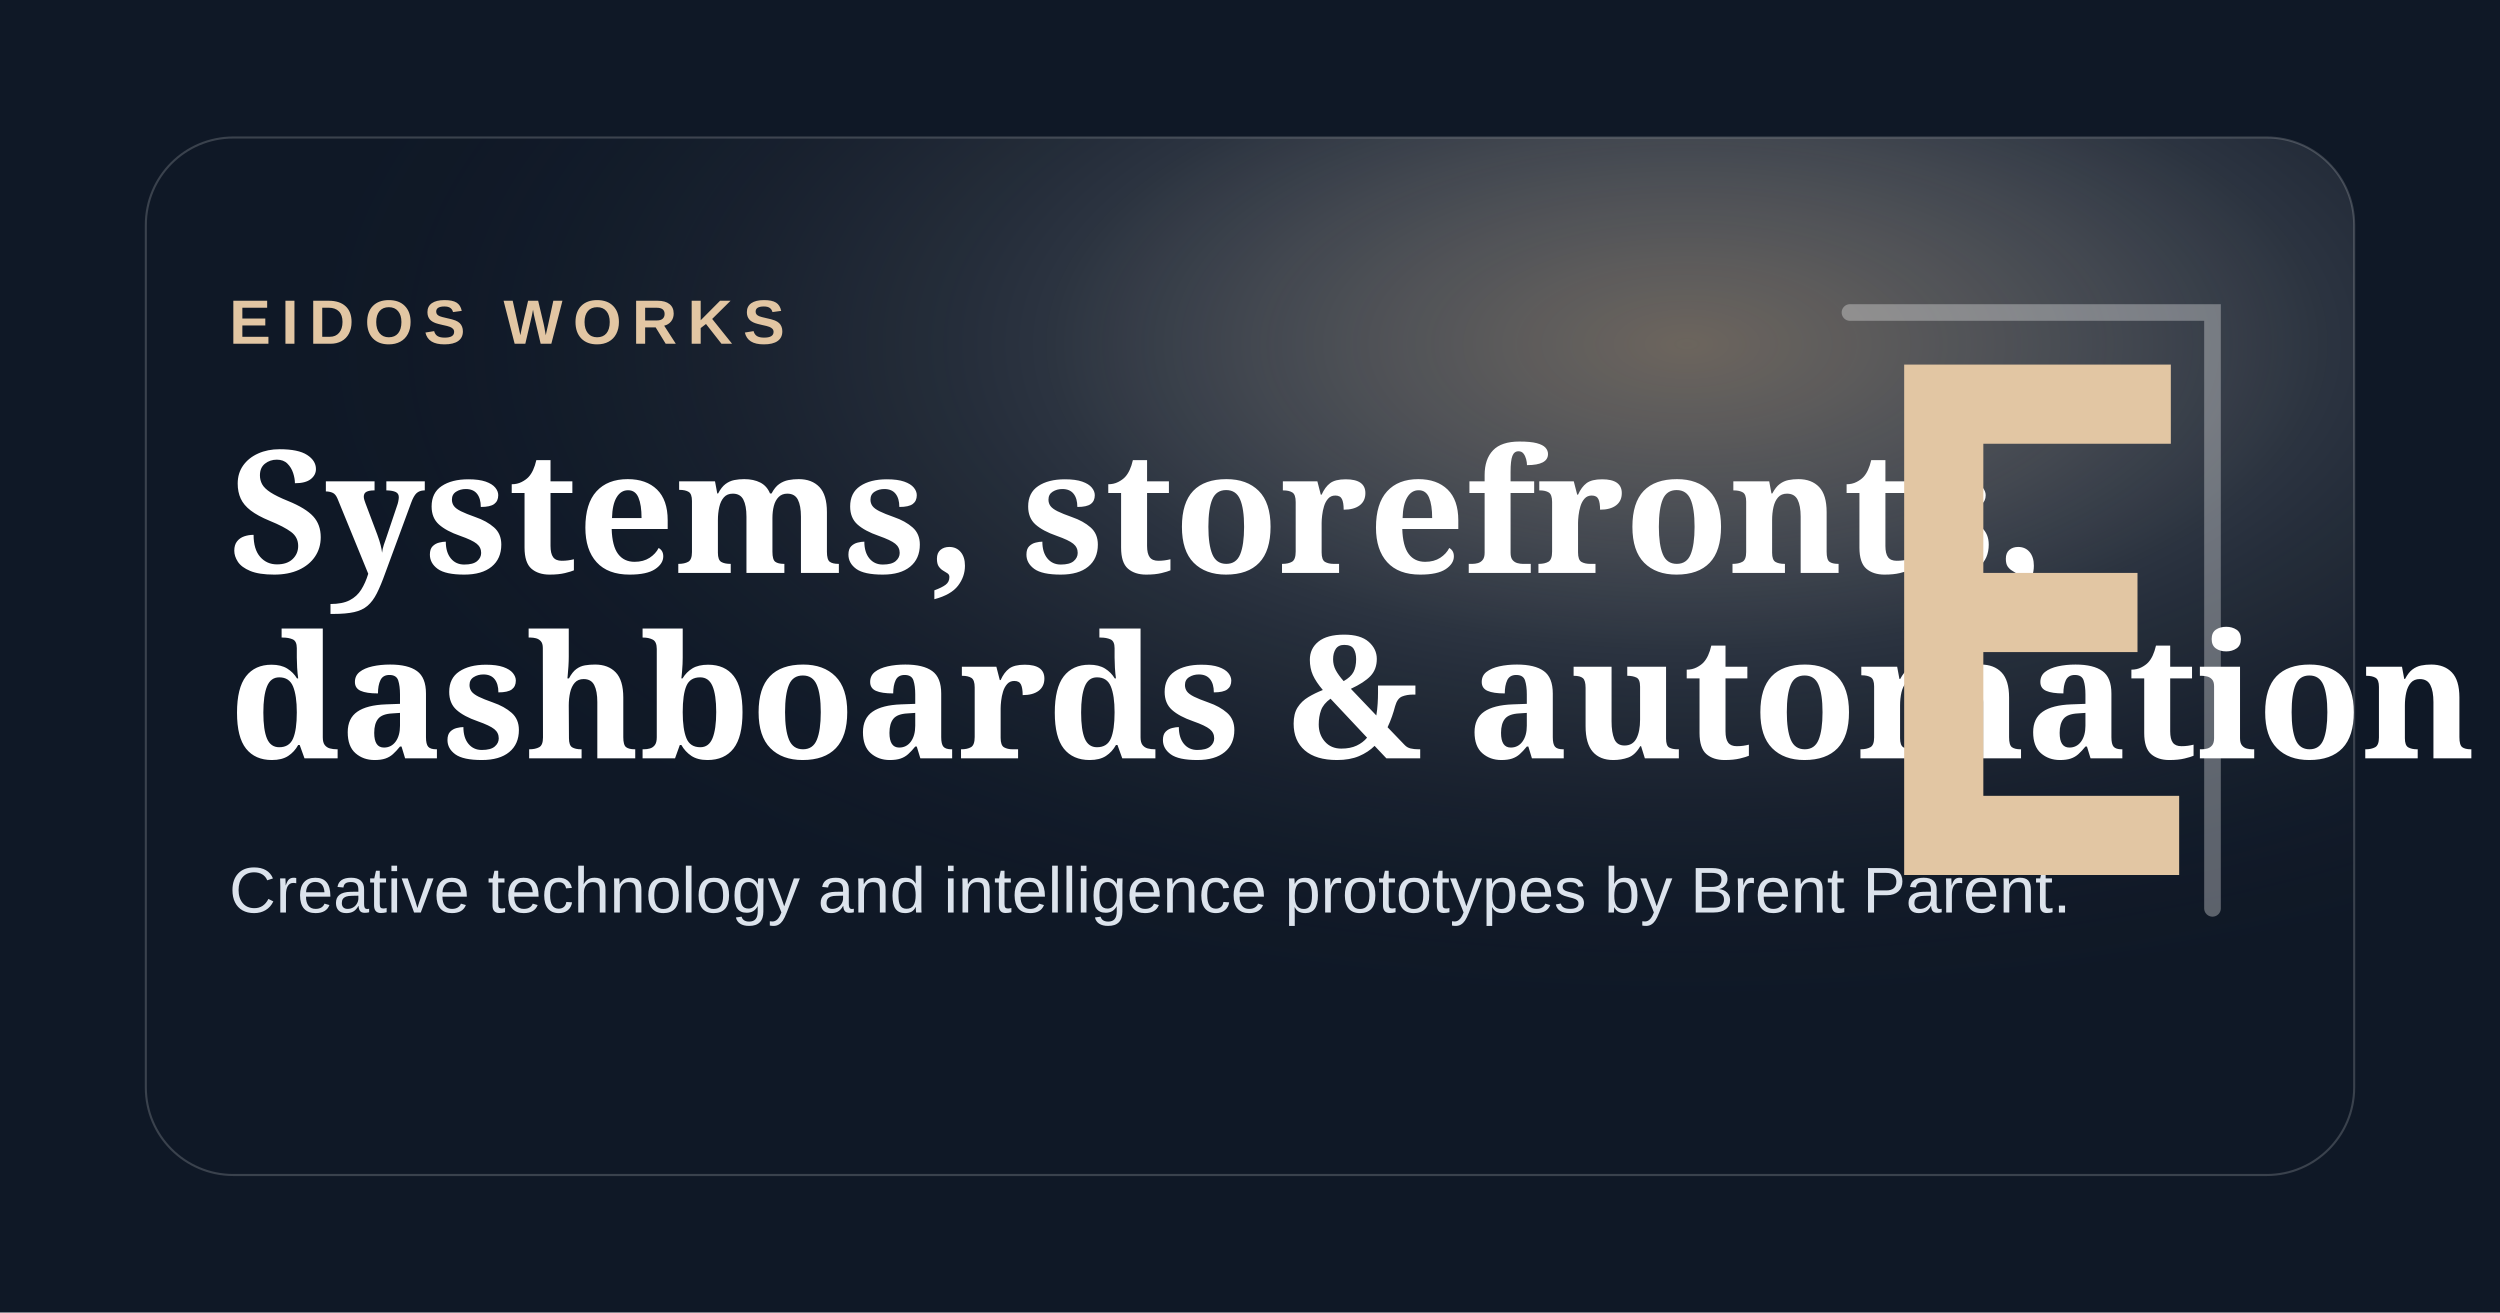
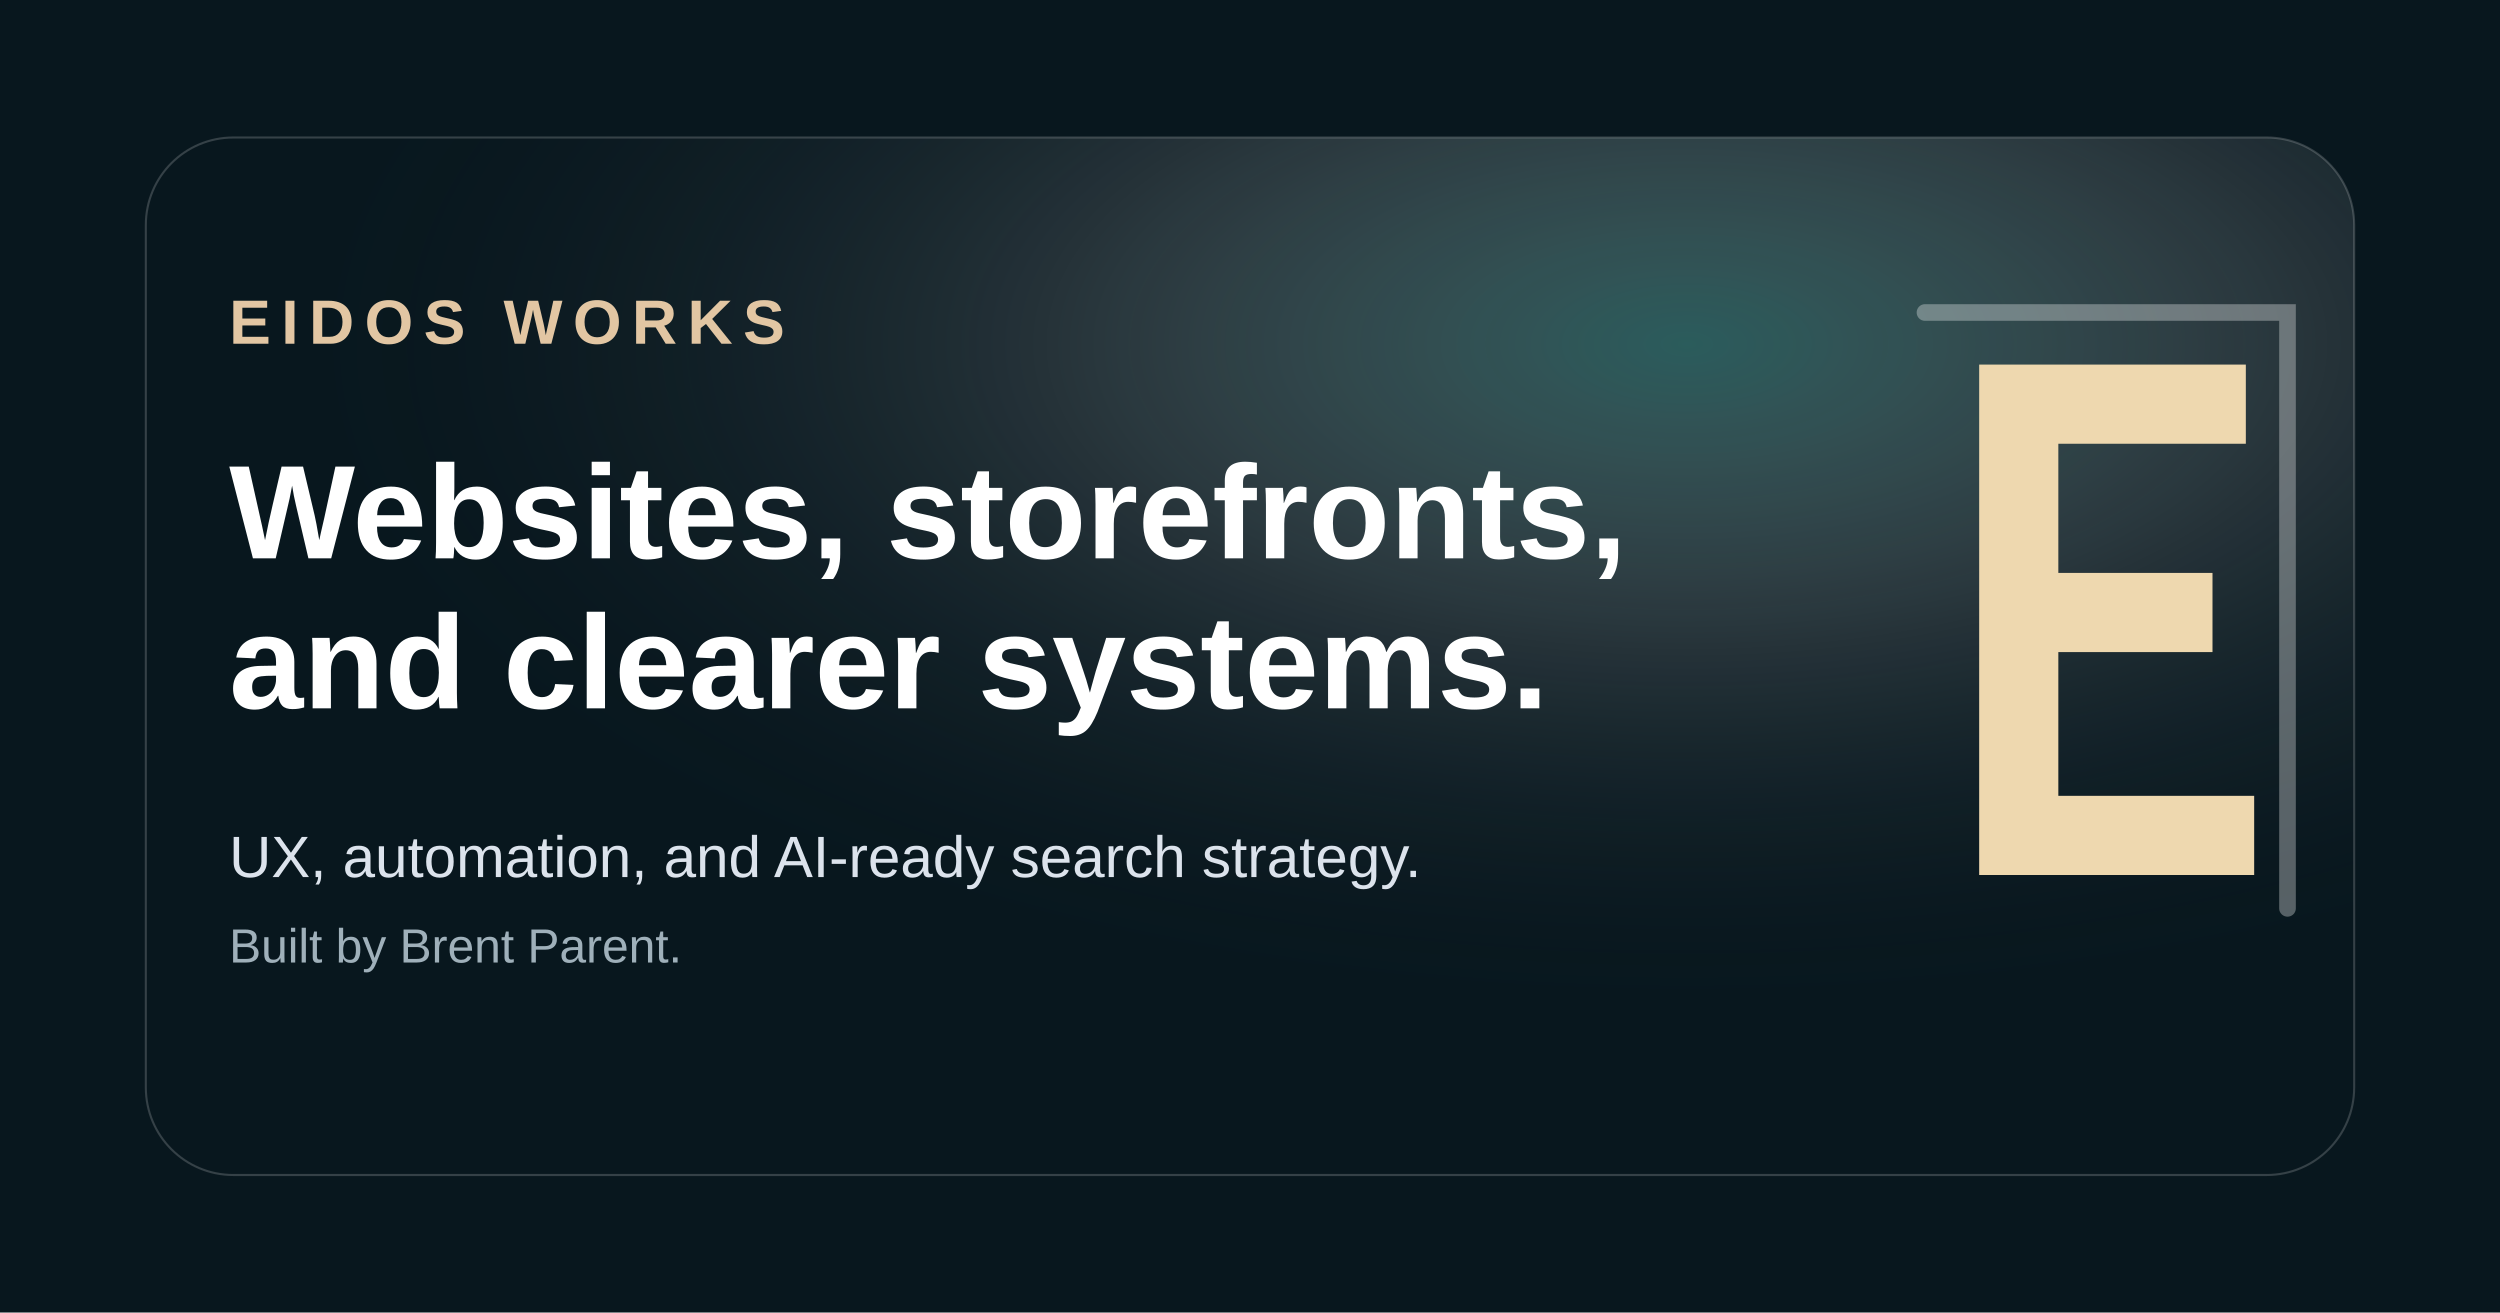
<svg xmlns="http://www.w3.org/2000/svg" width="1200" height="630" viewBox="0 0 1200 630">
  <defs>
    <radialGradient id="g" cx="70%" cy="20%" r="65%">
-       <stop offset="0" stop-color="#e2c6a3" stop-opacity=".44" />
+       <stop offset="0" stop-color="#69d6ca" stop-opacity=".36" />
      <stop offset=".45" stop-color="#ffffff" stop-opacity=".12" />
-       <stop offset="1" stop-color="#0f1826" stop-opacity="0" />
+       <stop offset="1" stop-color="#08171e" stop-opacity="0" />
    </radialGradient>
  </defs>
-   <rect width="1200" height="630" fill="#0f1826" />
+   <rect width="1200" height="630" fill="#08171e" />
  <rect x="70" y="66" width="1060" height="498" rx="42" fill="url(#g)" stroke="rgba(255,255,255,.18)" />
  <text x="110" y="165" fill="#e2c6a3" font-family="Arial, sans-serif" font-size="30" font-weight="800" letter-spacing="5">EIDOS WORKS</text>
-   <text x="110" y="275" fill="#fff" font-family="Georgia, serif" font-size="82" font-weight="700">Systems, storefronts,</text>
-   <text x="110" y="364" fill="#fff" font-family="Georgia, serif" font-size="82" font-weight="700">dashboards &amp; automation</text>
-   <text x="110" y="438" fill="#dce3ec" font-family="Arial, sans-serif" font-size="31">Creative technology and intelligence prototypes by Brent Parent.</text>
-   <path d="M914 175h128v38h-90v62h74v38h-74v69h94v38H914V175Z" fill="#e2c6a3" />
-   <path d="M888 150h174v286" fill="none" stroke="#fff" stroke-width="8" stroke-linecap="round" opacity=".32" />
+   <text x="110" y="268" fill="#fff" font-family="Arial, sans-serif" font-size="64" font-weight="800">Websites, storefronts,</text>
+   <text x="110" y="340" fill="#fff" font-family="Arial, sans-serif" font-size="64" font-weight="800">and clearer systems.</text>
+   <text x="110" y="421" fill="#dce3ec" font-family="Arial, sans-serif" font-size="28">UX, automation, and AI-ready search strategy.</text>
+   <text x="110" y="462" fill="#9fb0ba" font-family="Arial, sans-serif" font-size="23">Built by Brent Parent.</text>
+   <path d="M950 175h128v38h-90v62h74v38h-74v69h94v38H950V175Z" fill="#eed8af" />
+   <path d="M924 150h174v286" fill="none" stroke="#fff" stroke-width="8" stroke-linecap="round" opacity=".32" />
</svg>
